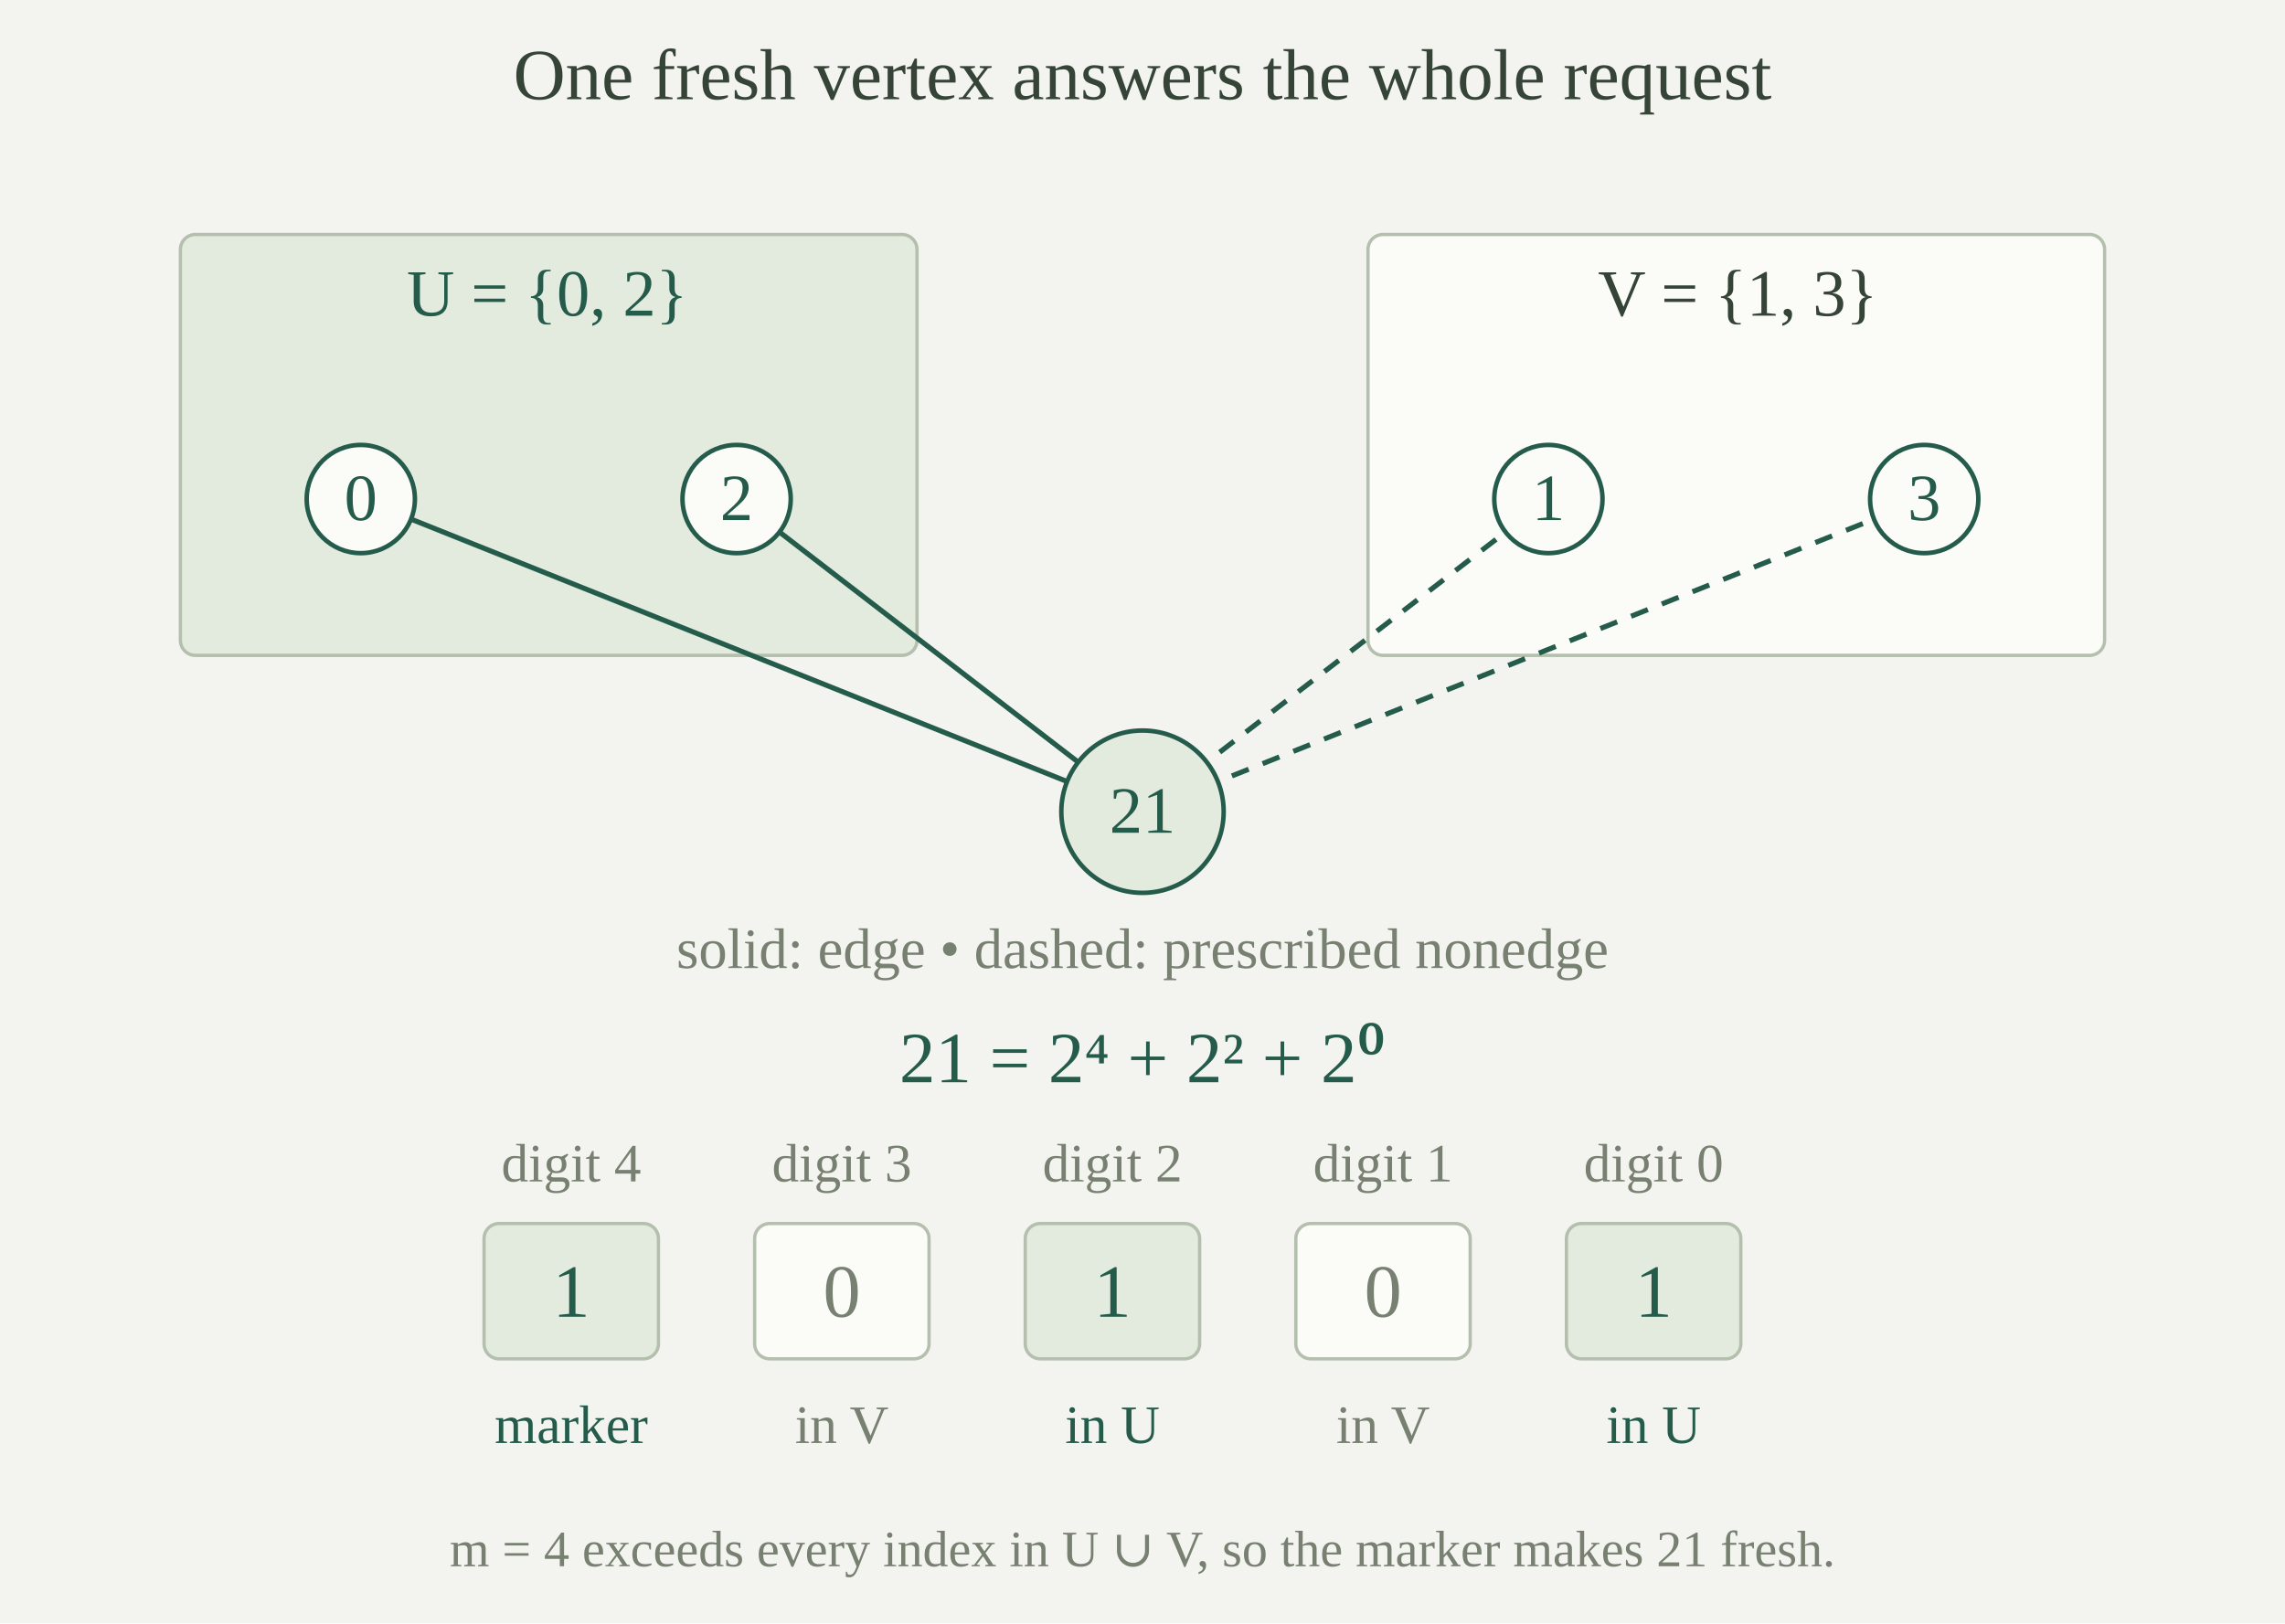
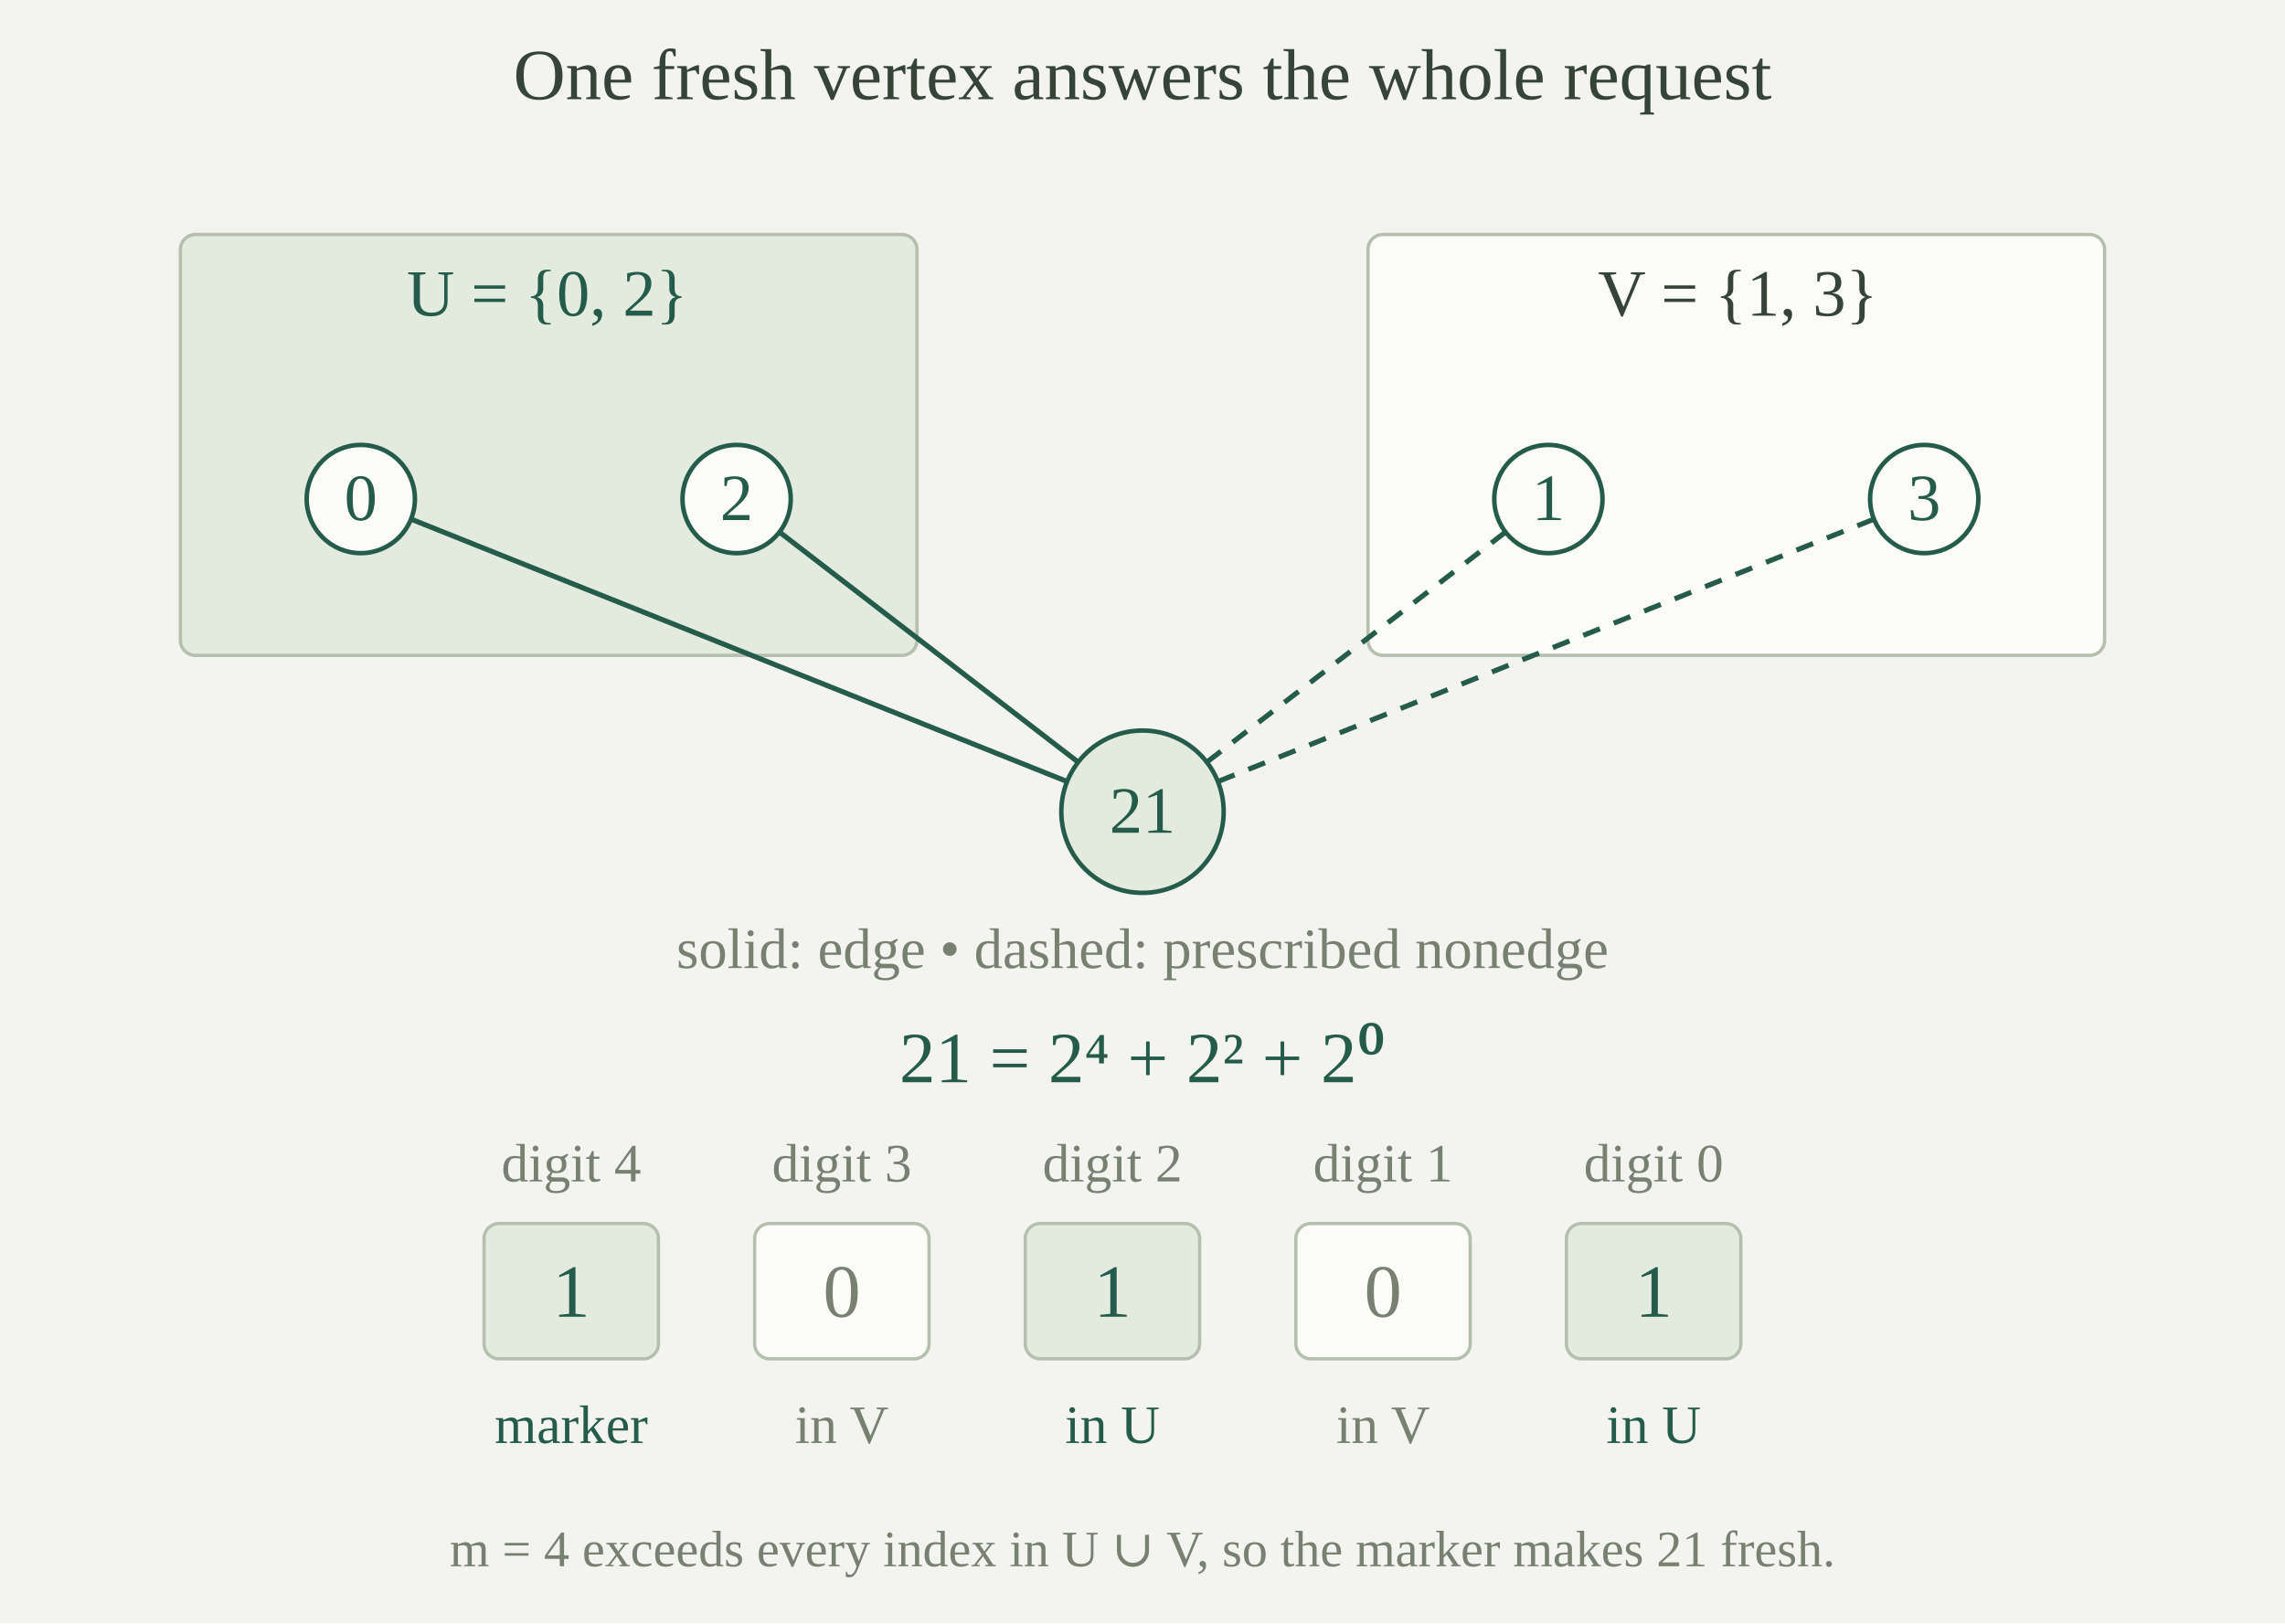
<svg xmlns="http://www.w3.org/2000/svg" width="760" height="540" viewBox="0 0 760 540" role="img" aria-labelledby="title desc">
  <defs>
-     <marker id="arrow" markerWidth="9" markerHeight="9" refX="8" refY="4.5" orient="auto">
-       <path d="M1 1 L8 4.5 L1 8" fill="none" stroke="#245b4b" stroke-width="1.2" />
+     <marker id="arrow" viewBox="0 0 10 9" markerWidth="10" markerHeight="9" markerUnits="userSpaceOnUse" refX="8.6" refY="4.5" orient="auto">
+       <path d="M1 1 L8 4.5 L1 8" fill="none" stroke="#245b4b" stroke-width="1.2" stroke-linecap="round" stroke-linejoin="round" />
    </marker>
  </defs>
  <rect width="760" height="540" fill="#f3f4ef" />
  <g font-family="Georgia, 'Times New Roman', serif">
    <text x="380" y="33" font-size="24" fill="#354437" text-anchor="middle">One fresh vertex answers the whole request</text>
    <rect x="60" y="78" width="245" height="140" rx="5" fill="#e3ebdf" stroke="#b4bfae" stroke-width="1.1" />
    <rect x="455" y="78" width="245" height="140" rx="5" fill="#fbfcf8" stroke="#b4bfae" stroke-width="1.1" />
    <text x="182" y="105" font-size="22" fill="#245b4b" text-anchor="middle">U = {0, 2}</text>
    <text x="578" y="105" font-size="22" fill="#354437" text-anchor="middle">V = {1, 3}</text>
-     <path d="M120,166 L380,270" fill="none" stroke="#245b4b" stroke-width="1.7" />
-     <path d="M245,166 L380,270" fill="none" stroke="#245b4b" stroke-width="1.7" />
-     <path d="M515,166 L380,270" fill="none" stroke="#245b4b" stroke-width="1.7" stroke-dasharray="6 5" />
-     <path d="M640,166 L380,270" fill="none" stroke="#245b4b" stroke-width="1.7" stroke-dasharray="6 5" />
+     <path d="M136.713,172.685 L354.931,259.972" fill="none" stroke="#245b4b" stroke-width="1.7" />
+     <path d="M259.259,176.985 L358.611,253.523" fill="none" stroke="#245b4b" stroke-width="1.7" />
+     <path d="M500.741,176.985 L401.389,253.523" fill="none" stroke="#245b4b" stroke-width="1.7" stroke-dasharray="5.925 4.938" />
+     <path d="M623.287,172.685 L405.069,259.972" fill="none" stroke="#245b4b" stroke-width="1.7" stroke-dasharray="5.95 4.958" />
    <circle cx="120" cy="166" r="18" fill="#fbfcf8" stroke="#245b4b" stroke-width="1.5" />
    <text x="120" y="173" font-size="22" fill="#245b4b" text-anchor="middle">0</text>
    <circle cx="245" cy="166" r="18" fill="#fbfcf8" stroke="#245b4b" stroke-width="1.5" />
    <text x="245" y="173" font-size="22" fill="#245b4b" text-anchor="middle">2</text>
    <circle cx="515" cy="166" r="18" fill="#fbfcf8" stroke="#245b4b" stroke-width="1.5" />
    <text x="515" y="173" font-size="22" fill="#245b4b" text-anchor="middle">1</text>
    <circle cx="640" cy="166" r="18" fill="#fbfcf8" stroke="#245b4b" stroke-width="1.5" />
    <text x="640" y="173" font-size="22" fill="#245b4b" text-anchor="middle">3</text>
    <circle cx="380" cy="270" r="27" fill="#e3ebdf" stroke="#245b4b" stroke-width="1.5" />
    <text x="380" y="277" font-size="22" fill="#245b4b" text-anchor="middle">21</text>
    <text x="380" y="322" font-size="19" fill="#778071" text-anchor="middle">solid: edge  •  dashed: prescribed nonedge</text>
    <text x="380" y="360" font-size="24" fill="#245b4b" text-anchor="middle">21 = 2⁴ + 2² + 2⁰</text>
    <text x="190" y="393" font-size="18" fill="#778071" text-anchor="middle">digit 4</text>
    <rect x="161" y="407" width="58" height="45" rx="5" fill="#e3ebdf" stroke="#b4bfae" stroke-width="1.1" />
    <text x="190" y="438" font-size="25" fill="#245b4b" text-anchor="middle">1</text>
    <text x="190" y="480" font-size="18" fill="#245b4b" text-anchor="middle">marker</text>
    <text x="280" y="393" font-size="18" fill="#778071" text-anchor="middle">digit 3</text>
    <rect x="251" y="407" width="58" height="45" rx="5" fill="#fbfcf8" stroke="#b4bfae" stroke-width="1.1" />
    <text x="280" y="438" font-size="25" fill="#778071" text-anchor="middle">0</text>
    <text x="280" y="480" font-size="18" fill="#778071" text-anchor="middle">in V</text>
    <text x="370" y="393" font-size="18" fill="#778071" text-anchor="middle">digit 2</text>
    <rect x="341" y="407" width="58" height="45" rx="5" fill="#e3ebdf" stroke="#b4bfae" stroke-width="1.1" />
    <text x="370" y="438" font-size="25" fill="#245b4b" text-anchor="middle">1</text>
    <text x="370" y="480" font-size="18" fill="#245b4b" text-anchor="middle">in U</text>
    <text x="460" y="393" font-size="18" fill="#778071" text-anchor="middle">digit 1</text>
    <rect x="431" y="407" width="58" height="45" rx="5" fill="#fbfcf8" stroke="#b4bfae" stroke-width="1.1" />
    <text x="460" y="438" font-size="25" fill="#778071" text-anchor="middle">0</text>
    <text x="460" y="480" font-size="18" fill="#778071" text-anchor="middle">in V</text>
    <text x="550" y="393" font-size="18" fill="#778071" text-anchor="middle">digit 0</text>
    <rect x="521" y="407" width="58" height="45" rx="5" fill="#e3ebdf" stroke="#b4bfae" stroke-width="1.1" />
    <text x="550" y="438" font-size="25" fill="#245b4b" text-anchor="middle">1</text>
    <text x="550" y="480" font-size="18" fill="#245b4b" text-anchor="middle">in U</text>
    <text x="380" y="521" font-size="17" fill="#778071" text-anchor="middle">m = 4 exceeds every index in U ∪ V, so the marker makes 21 fresh.</text>
  </g>
</svg>
